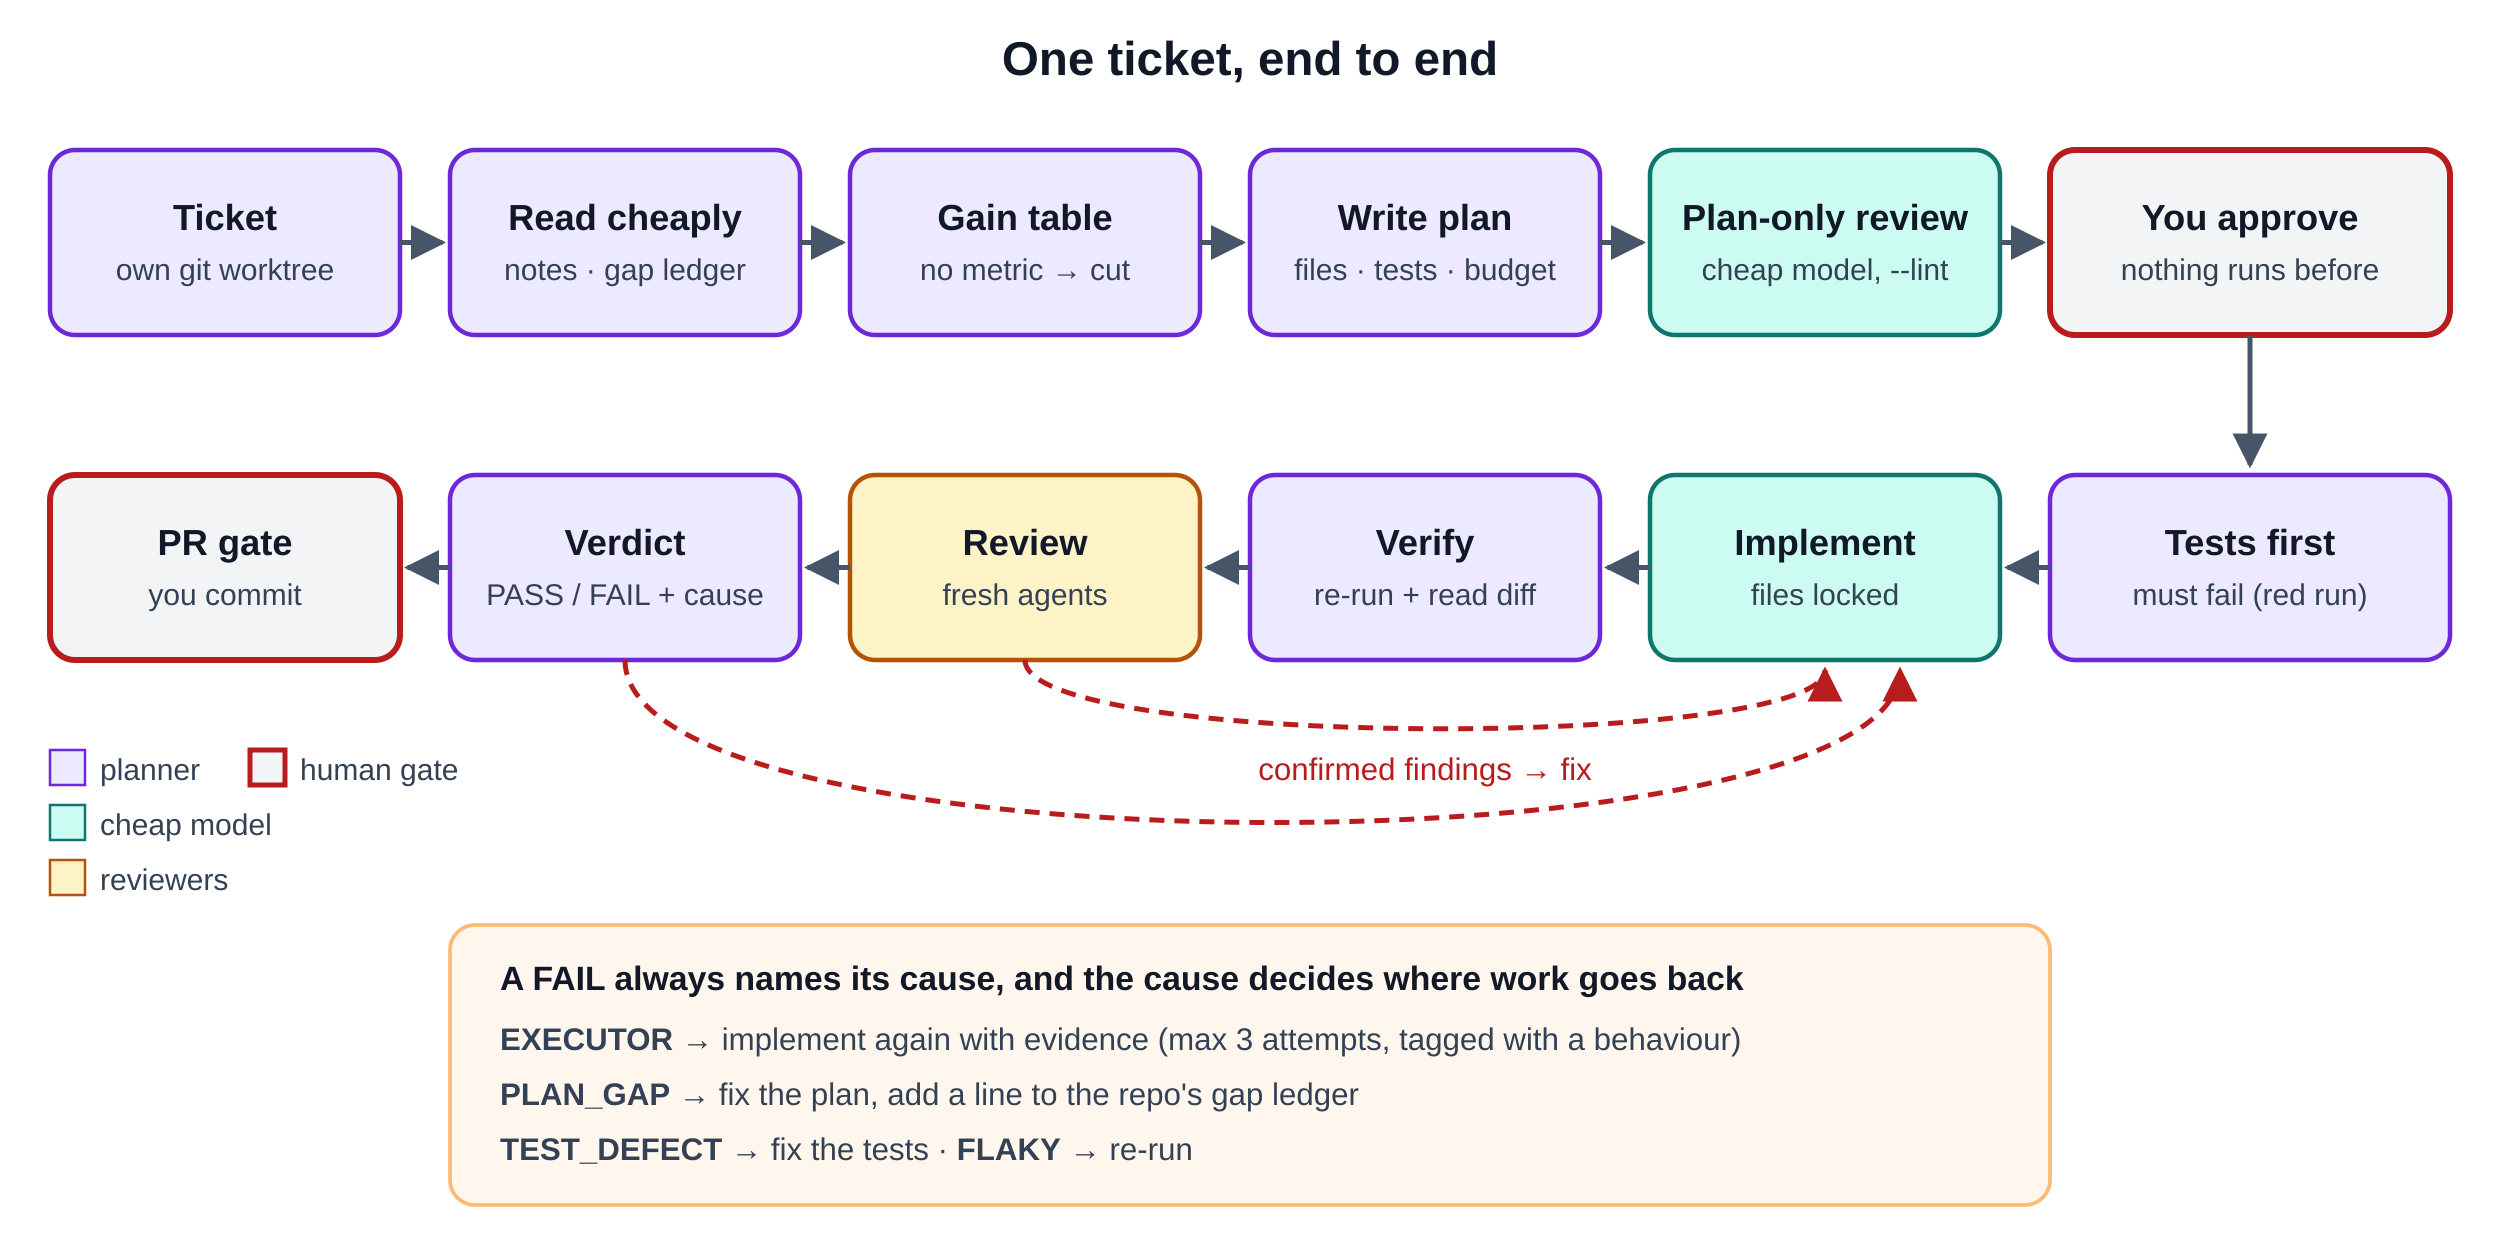
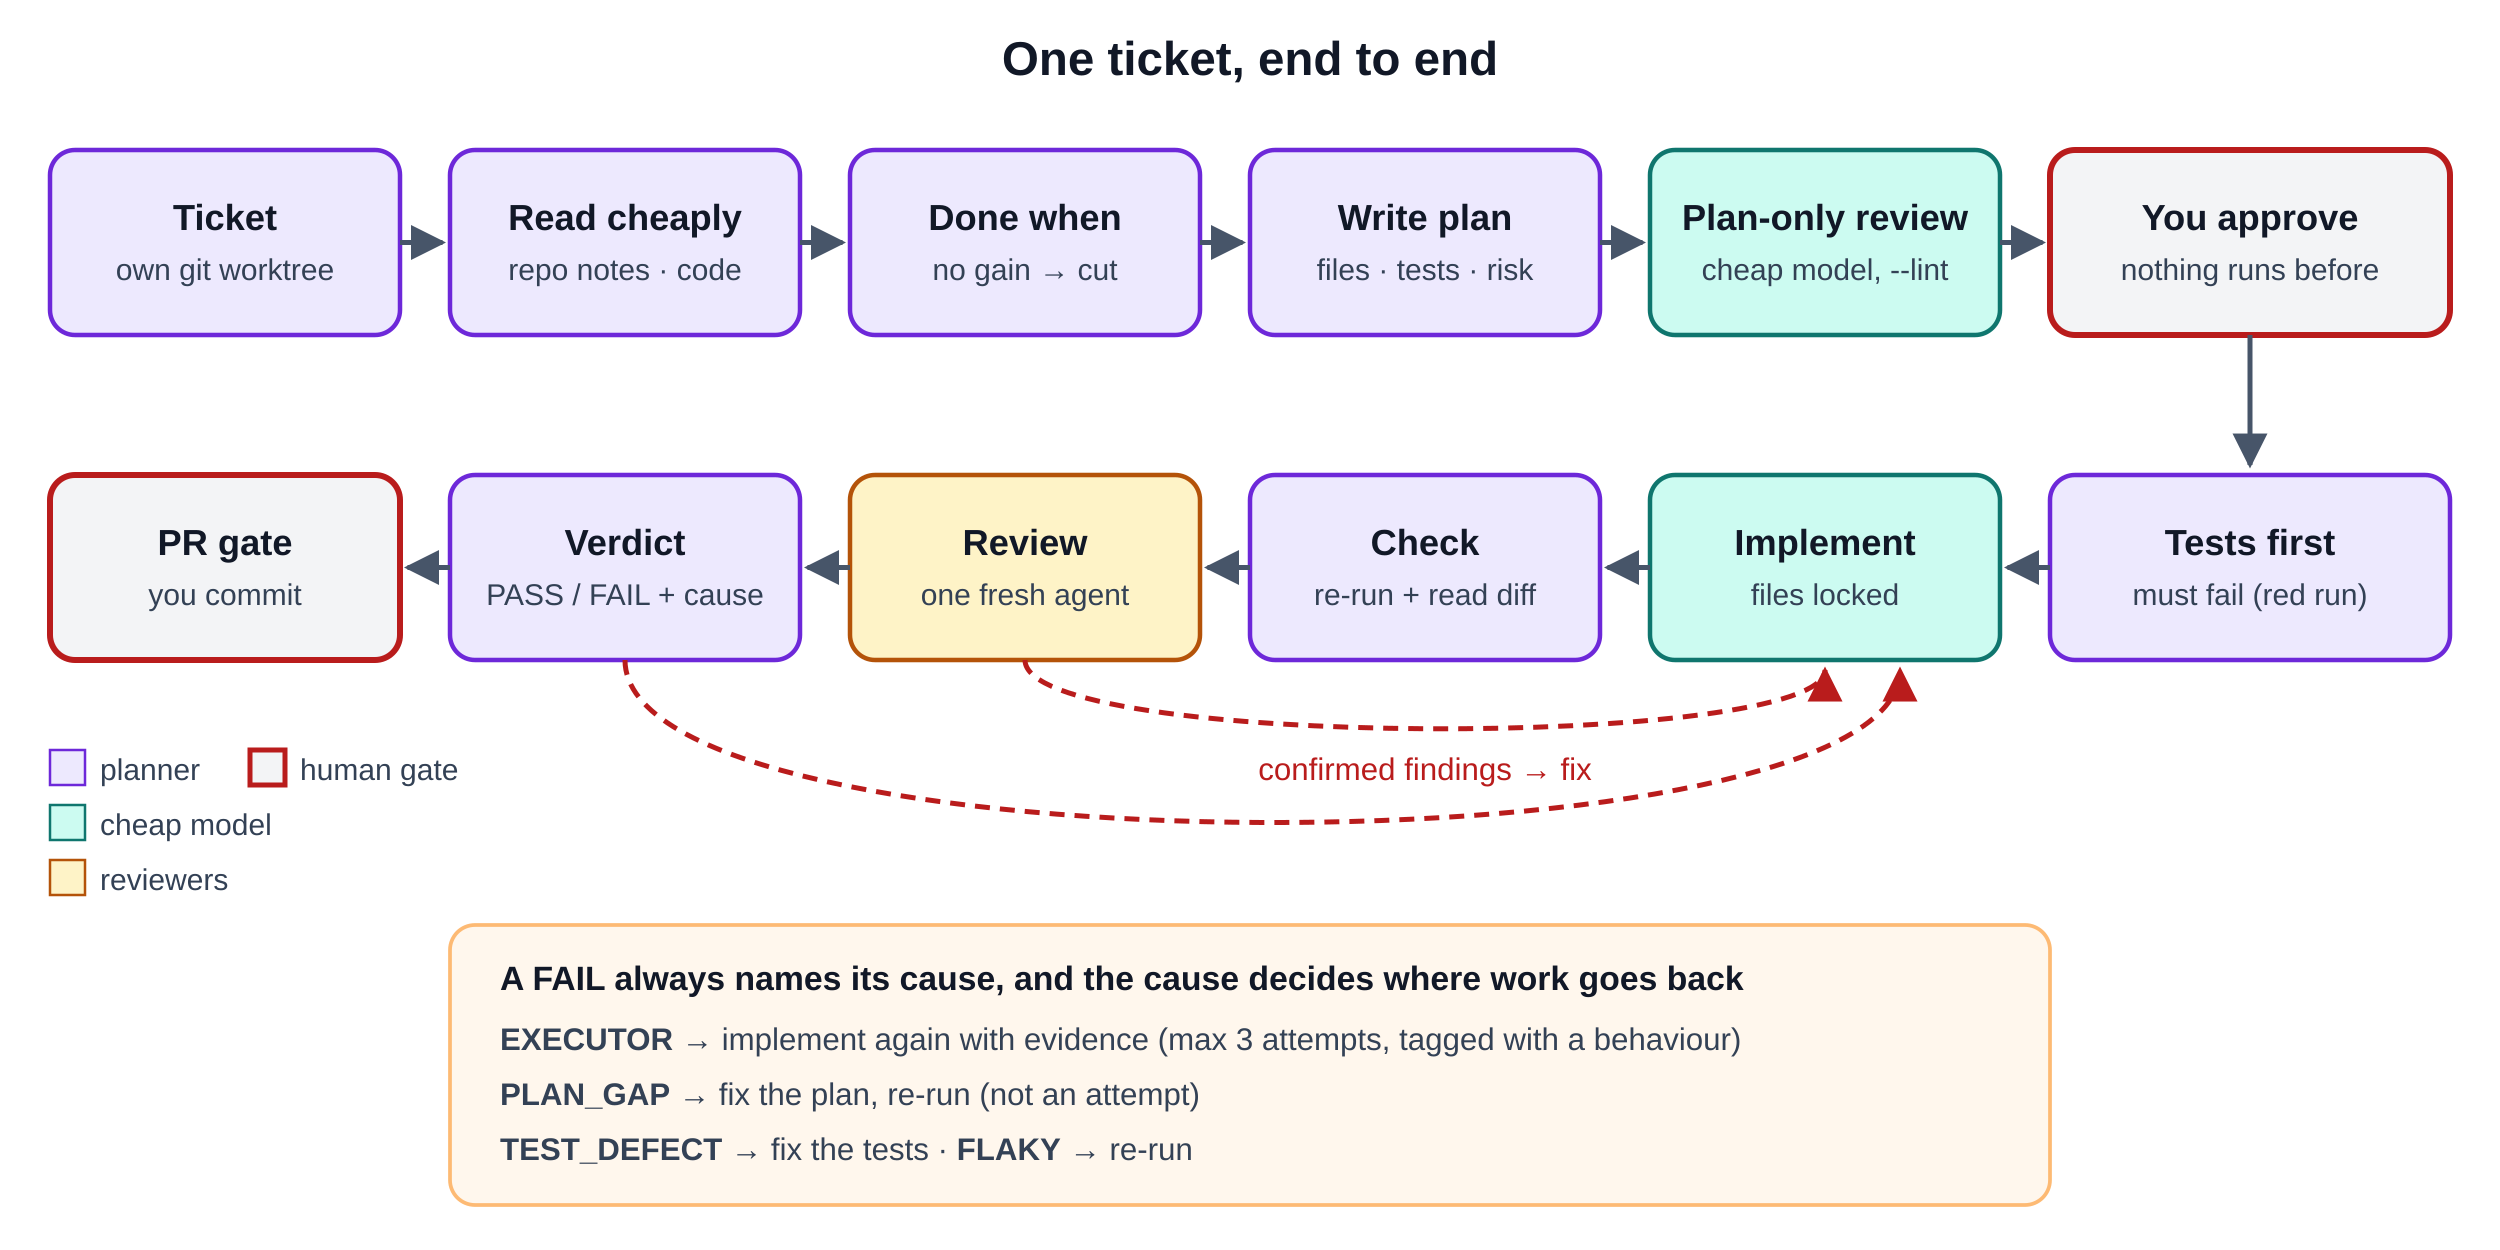
<svg xmlns="http://www.w3.org/2000/svg" viewBox="0 0 1000 500" width="1000" height="500">
  <defs>
    <marker id="a" viewBox="0 0 10 10" refX="9" refY="5" markerWidth="7" markerHeight="7" orient="auto-start-reverse">
      <path d="M0,0 L10,5 L0,10 z" fill="#475569" />
    </marker>
    <marker id="r" viewBox="0 0 10 10" refX="9" refY="5" markerWidth="7" markerHeight="7" orient="auto-start-reverse">
      <path d="M0,0 L10,5 L0,10 z" fill="#b91c1c" />
    </marker>
    <style>text{font-family:-apple-system,"Helvetica Neue",Arial,sans-serif;fill:#111827}.t{font-size:14.5px;font-weight:700}.s{font-size:12px;fill:#334155}.n{font-size:11px;font-weight:700;fill:#ffffff}.m{font-size:12.5px;fill:#334155}</style>
  </defs>
  <rect width="1000" height="500" fill="#ffffff" />
  <text x="500" y="30" text-anchor="middle" class="t" style="font-size:19px">One ticket, end to end</text>
  <g>
    <rect x="20" y="60" width="140" height="74" rx="10" fill="#ede9fe" stroke="#6d28d9" stroke-width="1.8" />
    <text x="90" y="92" text-anchor="middle" class="t">Ticket</text>
    <text x="90" y="112" text-anchor="middle" class="s">own git worktree</text>
    <rect x="180" y="60" width="140" height="74" rx="10" fill="#ede9fe" stroke="#6d28d9" stroke-width="1.8" />
    <text x="250" y="92" text-anchor="middle" class="t">Read cheaply</text>
-     <text x="250" y="112" text-anchor="middle" class="s">notes · gap ledger</text>
+     <text x="250" y="112" text-anchor="middle" class="s">repo notes · code</text>
    <rect x="340" y="60" width="140" height="74" rx="10" fill="#ede9fe" stroke="#6d28d9" stroke-width="1.8" />
-     <text x="410" y="92" text-anchor="middle" class="t">Gain table</text>
-     <text x="410" y="112" text-anchor="middle" class="s">no metric → cut</text>
+     <text x="410" y="92" text-anchor="middle" class="t">Done when</text>
+     <text x="410" y="112" text-anchor="middle" class="s">no gain → cut</text>
    <rect x="500" y="60" width="140" height="74" rx="10" fill="#ede9fe" stroke="#6d28d9" stroke-width="1.8" />
    <text x="570" y="92" text-anchor="middle" class="t">Write plan</text>
-     <text x="570" y="112" text-anchor="middle" class="s">files · tests · budget</text>
+     <text x="570" y="112" text-anchor="middle" class="s">files · tests · risk</text>
    <rect x="660" y="60" width="140" height="74" rx="10" fill="#ccfbf1" stroke="#0f766e" stroke-width="1.8" />
    <text x="730" y="92" text-anchor="middle" class="t">Plan-only review</text>
    <text x="730" y="112" text-anchor="middle" class="s">cheap model, --lint</text>
    <rect x="820" y="60" width="160" height="74" rx="10" fill="#f3f4f6" stroke="#b91c1c" stroke-width="2.4" />
    <text x="900" y="92" text-anchor="middle" class="t">You approve</text>
    <text x="900" y="112" text-anchor="middle" class="s">nothing runs before</text>
  </g>
  <line x1="160" y1="97" x2="177" y2="97" stroke="#475569" stroke-width="2" marker-end="url(#a)" />
  <line x1="320" y1="97" x2="337" y2="97" stroke="#475569" stroke-width="2" marker-end="url(#a)" />
  <line x1="480" y1="97" x2="497" y2="97" stroke="#475569" stroke-width="2" marker-end="url(#a)" />
  <line x1="640" y1="97" x2="657" y2="97" stroke="#475569" stroke-width="2" marker-end="url(#a)" />
  <line x1="800" y1="97" x2="817" y2="97" stroke="#475569" stroke-width="2" marker-end="url(#a)" />
  <line x1="900" y1="134" x2="900" y2="186" stroke="#475569" stroke-width="2" marker-end="url(#a)" />
  <rect x="820" y="190" width="160" height="74" rx="10" fill="#ede9fe" stroke="#6d28d9" stroke-width="1.8" />
  <text x="900" y="222" text-anchor="middle" class="t">Tests first</text>
  <text x="900" y="242" text-anchor="middle" class="s">must fail (red run)</text>
  <rect x="660" y="190" width="140" height="74" rx="10" fill="#ccfbf1" stroke="#0f766e" stroke-width="1.8" />
  <text x="730" y="222" text-anchor="middle" class="t">Implement</text>
  <text x="730" y="242" text-anchor="middle" class="s">files locked</text>
  <rect x="500" y="190" width="140" height="74" rx="10" fill="#ede9fe" stroke="#6d28d9" stroke-width="1.8" />
-   <text x="570" y="222" text-anchor="middle" class="t">Verify</text>
+   <text x="570" y="222" text-anchor="middle" class="t">Check</text>
  <text x="570" y="242" text-anchor="middle" class="s">re-run + read diff</text>
  <rect x="340" y="190" width="140" height="74" rx="10" fill="#fef3c7" stroke="#b45309" stroke-width="1.8" />
  <text x="410" y="222" text-anchor="middle" class="t">Review</text>
-   <text x="410" y="242" text-anchor="middle" class="s">fresh agents</text>
+   <text x="410" y="242" text-anchor="middle" class="s">one fresh agent</text>
  <rect x="180" y="190" width="140" height="74" rx="10" fill="#ede9fe" stroke="#6d28d9" stroke-width="1.8" />
  <text x="250" y="222" text-anchor="middle" class="t">Verdict</text>
  <text x="250" y="242" text-anchor="middle" class="s">PASS / FAIL + cause</text>
  <rect x="20" y="190" width="140" height="74" rx="10" fill="#f3f4f6" stroke="#b91c1c" stroke-width="2.4" />
  <text x="90" y="222" text-anchor="middle" class="t">PR gate</text>
  <text x="90" y="242" text-anchor="middle" class="s">you commit</text>
  <line x1="820" y1="227" x2="803" y2="227" stroke="#475569" stroke-width="2" marker-end="url(#a)" />
  <line x1="660" y1="227" x2="643" y2="227" stroke="#475569" stroke-width="2" marker-end="url(#a)" />
  <line x1="500" y1="227" x2="483" y2="227" stroke="#475569" stroke-width="2" marker-end="url(#a)" />
  <line x1="340" y1="227" x2="323" y2="227" stroke="#475569" stroke-width="2" marker-end="url(#a)" />
  <line x1="180" y1="227" x2="163" y2="227" stroke="#475569" stroke-width="2" marker-end="url(#a)" />
  <path d="M410,264 C410,300 730,300 730,268" fill="none" stroke="#b91c1c" stroke-width="2" stroke-dasharray="6 4" marker-end="url(#r)" />
  <text x="570" y="312" text-anchor="middle" class="m" style="fill:#b91c1c">confirmed findings → fix</text>
  <path d="M250,264 C250,350 760,350 760,268" fill="none" stroke="#b91c1c" stroke-width="2" stroke-dasharray="6 4" marker-end="url(#r)" />
  <rect x="180" y="370" width="640" height="112" rx="10" fill="#fff7ed" stroke="#fdba74" stroke-width="1.5" />
  <text x="200" y="396" class="t" style="font-size:13.5px">A FAIL always names its cause, and the cause decides where work goes back</text>
  <text x="200" y="420" class="m">
    <tspan font-weight="700">EXECUTOR</tspan> → implement again with evidence (max 3 attempts, tagged with a behaviour)</text>
  <text x="200" y="442" class="m">
-     <tspan font-weight="700">PLAN_GAP</tspan> → fix the plan, add a line to the repo's gap ledger</text>
+     <tspan font-weight="700">PLAN_GAP</tspan> → fix the plan, re-run (not an attempt)</text>
  <text x="200" y="464" class="m">
    <tspan font-weight="700">TEST_DEFECT</tspan> → fix the tests · <tspan font-weight="700">FLAKY</tspan> → re-run</text>
  <rect x="20" y="300" width="14" height="14" fill="#ede9fe" stroke="#6d28d9" />
  <text x="40" y="312" class="s">planner</text>
  <rect x="20" y="322" width="14" height="14" fill="#ccfbf1" stroke="#0f766e" />
  <text x="40" y="334" class="s">cheap model</text>
  <rect x="20" y="344" width="14" height="14" fill="#fef3c7" stroke="#b45309" />
  <text x="40" y="356" class="s">reviewers</text>
  <rect x="100" y="300" width="14" height="14" fill="#f3f4f6" stroke="#b91c1c" stroke-width="2" />
  <text x="120" y="312" class="s">human gate</text>
</svg>
